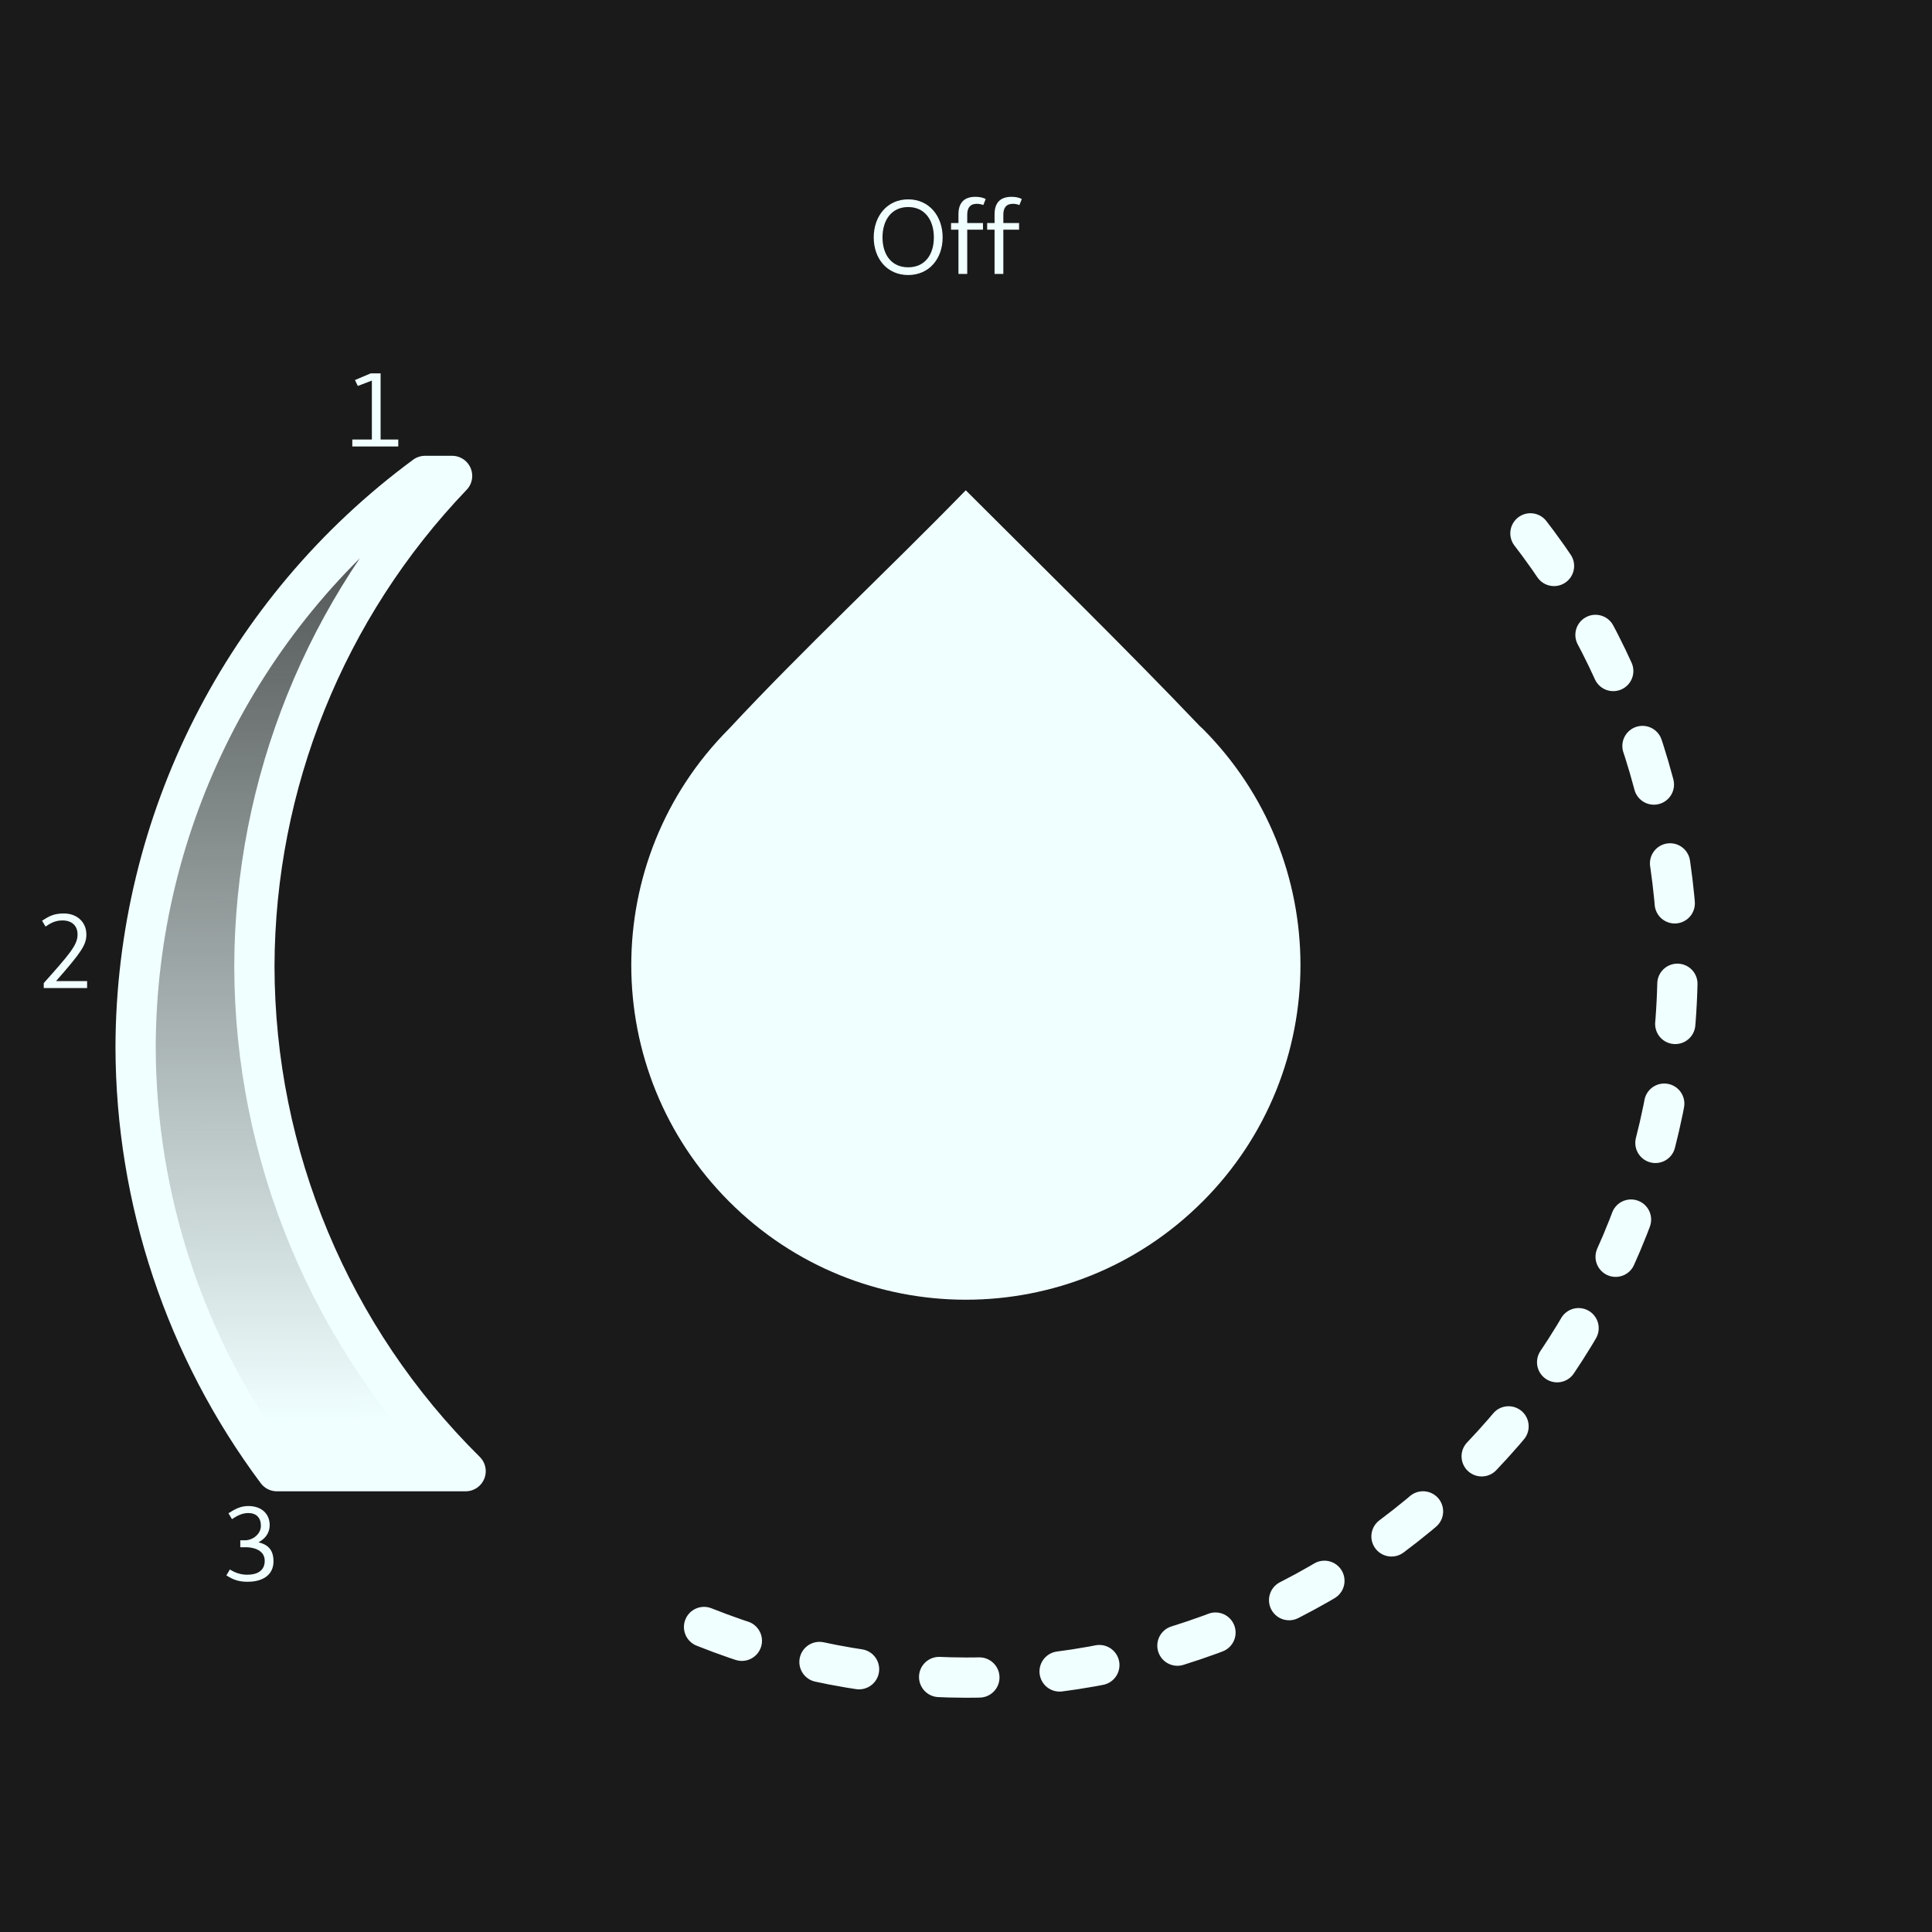
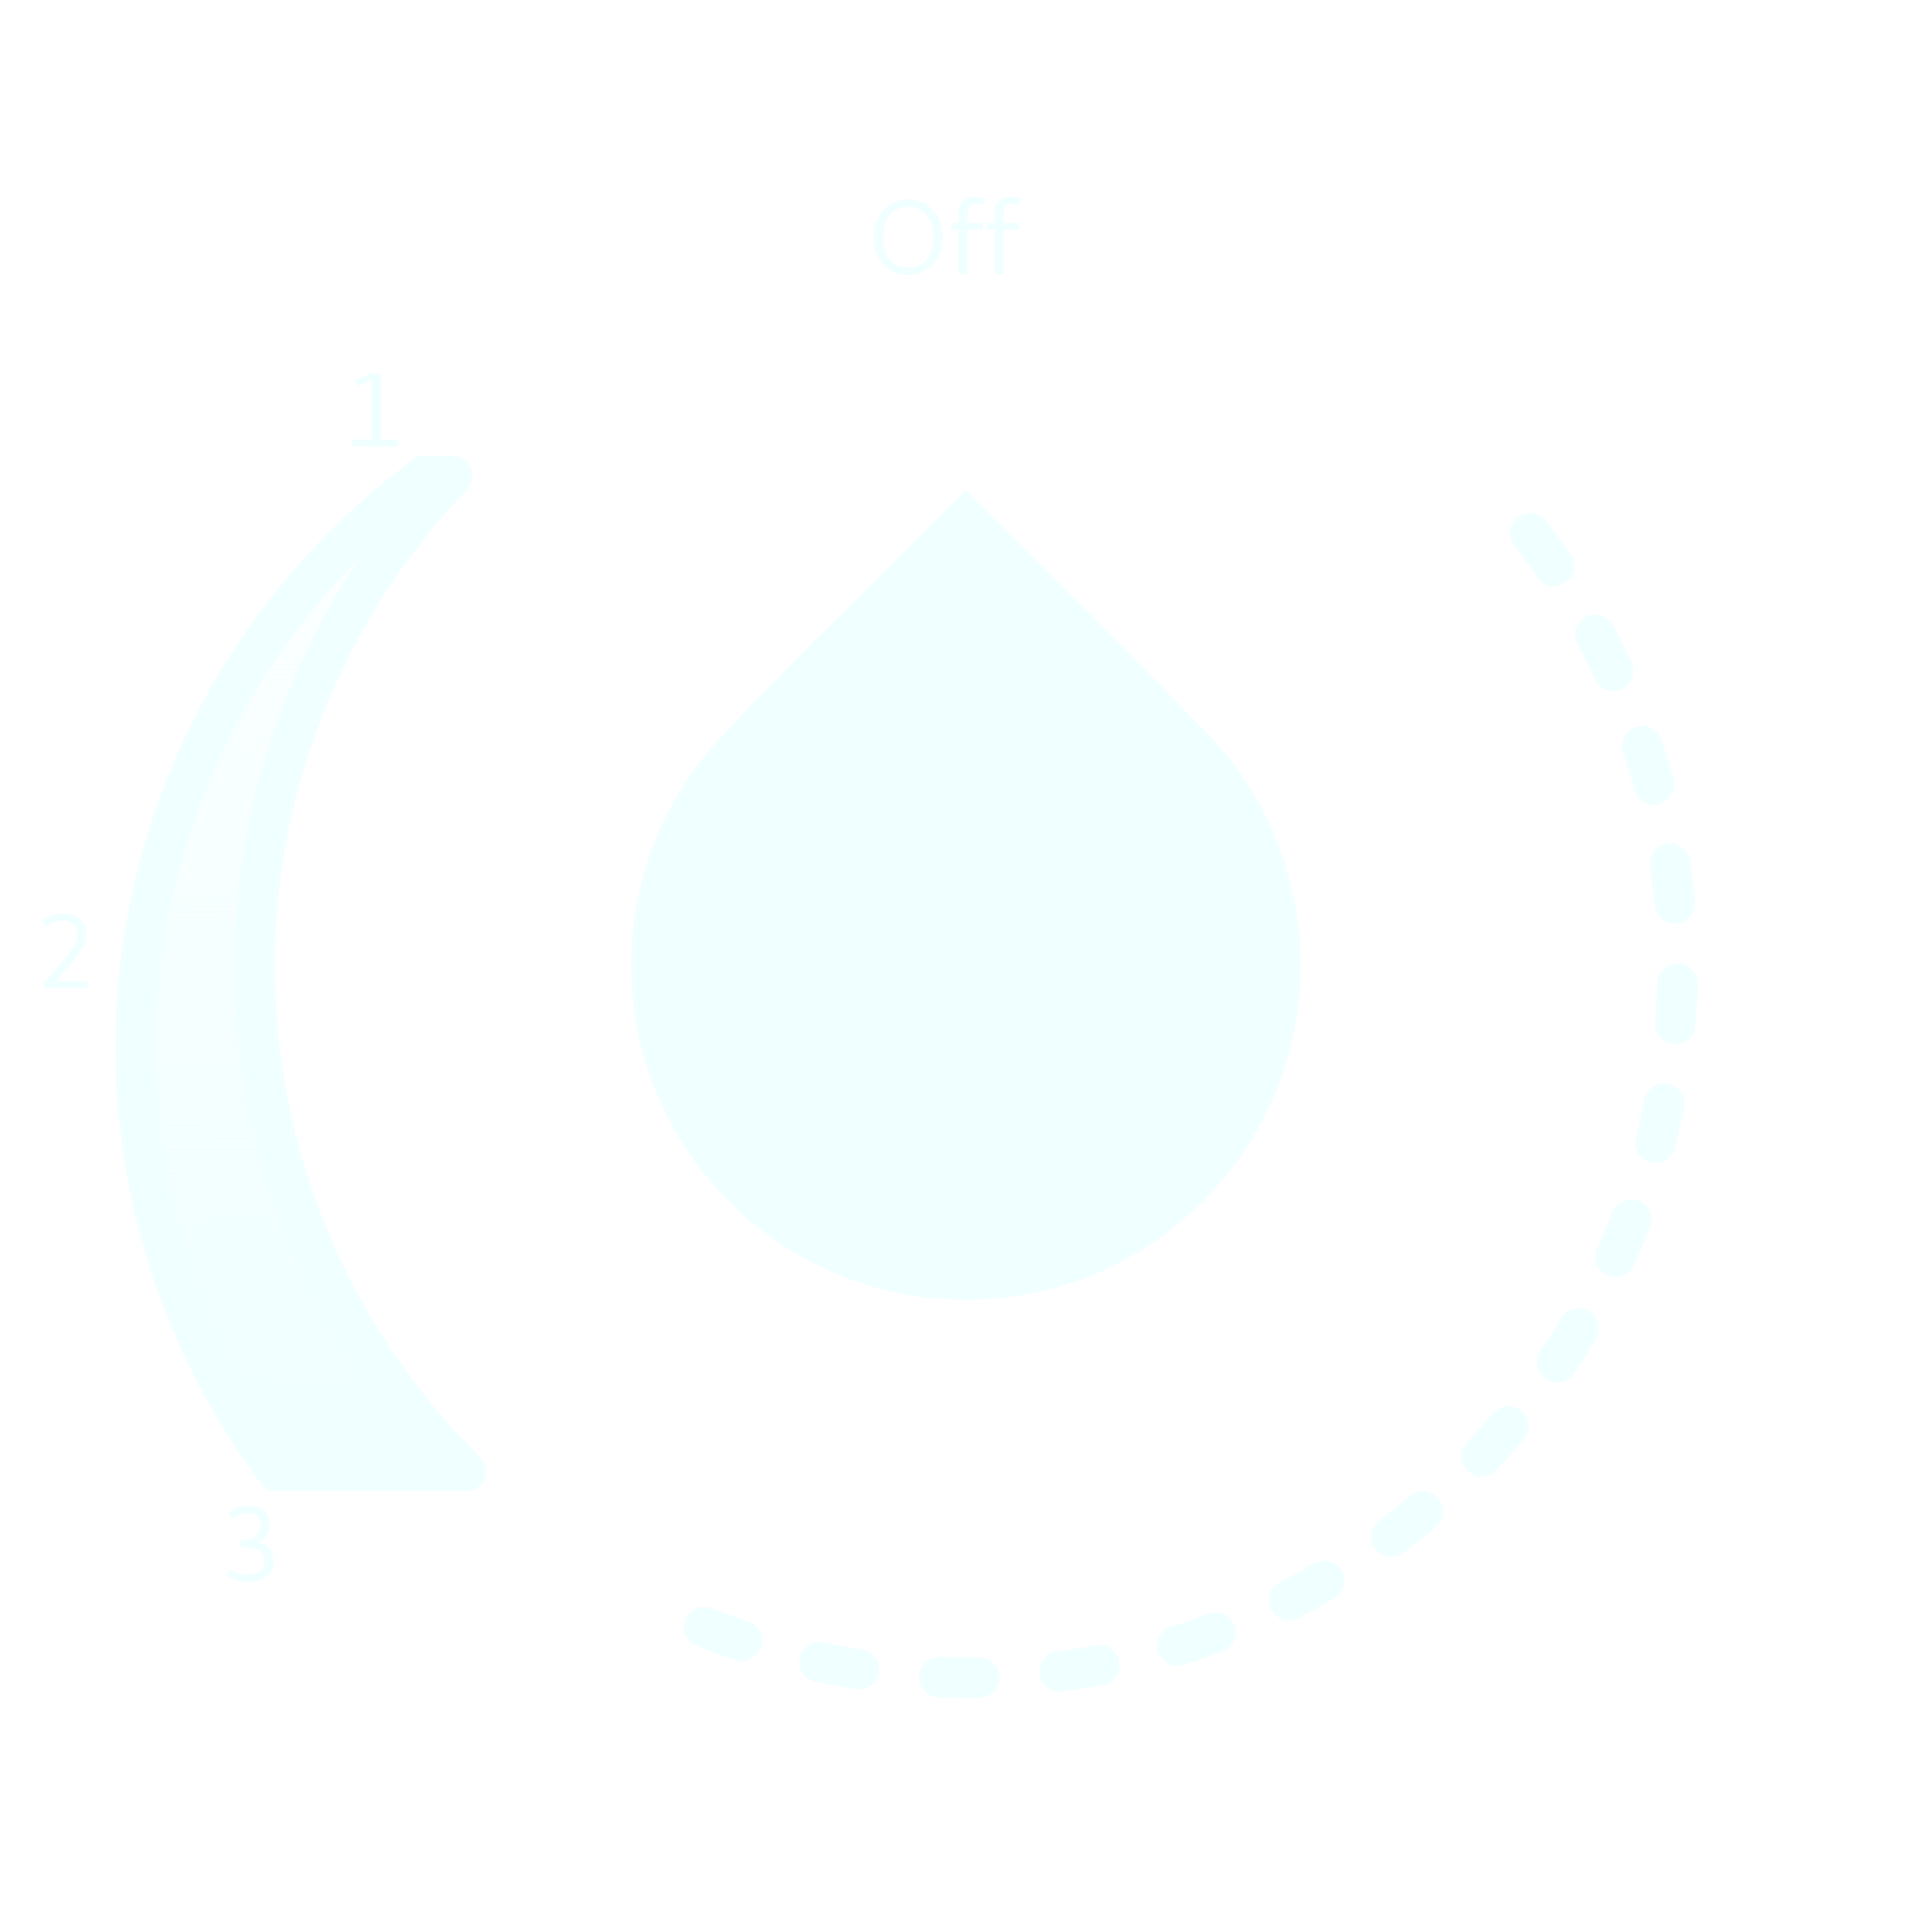
<svg xmlns="http://www.w3.org/2000/svg" height="48" width="48" version="1.1" viewBox="0 0 48 48">
  <defs>
    <linearGradient id="linearGradient4318" y2="11.705" gradientUnits="userSpaceOnUse" x2="7.573" y1="35.363" x1="7.737">
      <stop stop-color="#f0ffff" offset="0" />
      <stop stop-color="#f0ffff" stop-opacity=".196" offset="1" />
    </linearGradient>
  </defs>
-   <rect stroke-linejoin="round" stroke-opacity=".196" height="59.186" width="63.864" stroke="#f0ffff" stroke-linecap="round" y="-4.475" x="-7.119" fill="#1a1a1a" />
  <path id="Knob" d="m29.875 29.856c3.246-3.246 3.246-8.509 0-11.756-0.021-0.019-0.042-0.039-0.064-0.058-1.849-1.94-3.883-3.927-5.817-5.861-1.931 1.984-4.039 3.945-5.888 5.932-3.234 3.248-3.229 8.502 0.013 11.743 3.246 3.247 8.509 3.247 11.755 0z" fill="#f0ffff" />
-   <path stroke-linejoin="round" stroke="#f0ffff" d="m10.561 11.824a17.68 17.68 0 0 0 -7.192 14.188 17.68 17.68 0 0 0 3.51 10.539h4.689a17.68 17.68 0 0 1 -5.248 -12.551 17.68 17.68 0 0 1 4.912 -12.176h-0.671z" fill="url(#linearGradient4318)" />
+   <path stroke-linejoin="round" d="m10.561 11.824a17.68 17.68 0 0 0 -7.192 14.188 17.68 17.68 0 0 0 3.51 10.539h4.689a17.68 17.68 0 0 1 -5.248 -12.551 17.68 17.68 0 0 1 4.912 -12.176h-0.671z" stroke="#f0ffff" fill="url(#linearGradient4318)" />
  <path d="m17.492 40.422c2.071 0.826 4.279 1.252 6.508 1.258 9.764-0.001 17.679-7.916 17.68-17.68-0.005-4.499-1.724-8.828-4.809-12.104" stroke="#f0ffff" stroke-linecap="round" stroke-dasharray="1, 2" fill="none" />
  <g fill="#f0ffff" transform="translate(.15254)">
    <path d="m22.411 4.953c-0.525 0-0.856 0.42-0.856 0.945s0.331 0.935 0.856 0.935 0.856-0.41 0.856-0.935-0.331-0.945-0.856-0.945zm0 1.688c-0.42 0-0.638-0.32-0.638-0.743s0.218-0.754 0.638-0.754 0.638 0.331 0.638 0.754c0 0.423-0.218 0.743-0.638 0.743z" />
    <path d="m24.112 5.063c0.074 0 0.134 0.018 0.165 0.032l0.06-0.15c-0.06-0.032-0.138-0.055-0.254-0.055-0.27 0-0.423 0.134-0.423 0.436v0.215h-0.184v0.165h0.184v1.1h0.218v-1.1h0.391v-0.165h-0.391v-0.207c0-0.165 0.068-0.27 0.234-0.27z" />
    <path d="m25.009 5.063c0.074 0 0.134 0.018 0.165 0.032l0.06-0.15c-0.06-0.032-0.138-0.055-0.254-0.055-0.27 0-0.423 0.134-0.423 0.436v0.215h-0.184v0.165h0.184v1.1h0.218v-1.1h0.391v-0.165h-0.391v-0.207c0-0.165 0.068-0.27 0.234-0.27z" />
  </g>
  <path d="m9.208 9.277-0.389 0.165 0.071 0.147 0.349-0.134v1.465h-0.486v0.173h1.142v-0.173h-0.439v-1.644h-0.249z" fill="#f0ffff" />
  <path d="m1.044 22.873 0.087 0.147c0.11-0.074 0.231-0.152 0.42-0.152 0.221 0 0.376 0.118 0.376 0.352 0 0.26-0.205 0.491-0.84 1.205v0.123h1.077v-0.173h-0.772c0.628-0.714 0.754-0.903 0.754-1.155 0-0.318-0.239-0.525-0.559-0.525-0.257 0-0.37 0.071-0.541 0.179z" fill="#f0ffff" />
  <path d="m6.162 39.298c0.341 0 0.633-0.152 0.633-0.507 0-0.302-0.155-0.42-0.373-0.473 0.142-0.076 0.278-0.205 0.278-0.431 0-0.268-0.194-0.47-0.53-0.47-0.192 0-0.323 0.071-0.494 0.179l0.087 0.147c0.11-0.074 0.244-0.152 0.407-0.152 0.197 0 0.312 0.116 0.312 0.315 0 0.213-0.207 0.362-0.394 0.362h-0.118v0.173h0.155c0.102 0 0.452 0.037 0.452 0.336 0 0.247-0.186 0.347-0.433 0.347-0.176 0-0.323-0.06-0.433-0.131l-0.087 0.148c0.171 0.105 0.297 0.158 0.538 0.158z" fill="#f0ffff" />
</svg>
